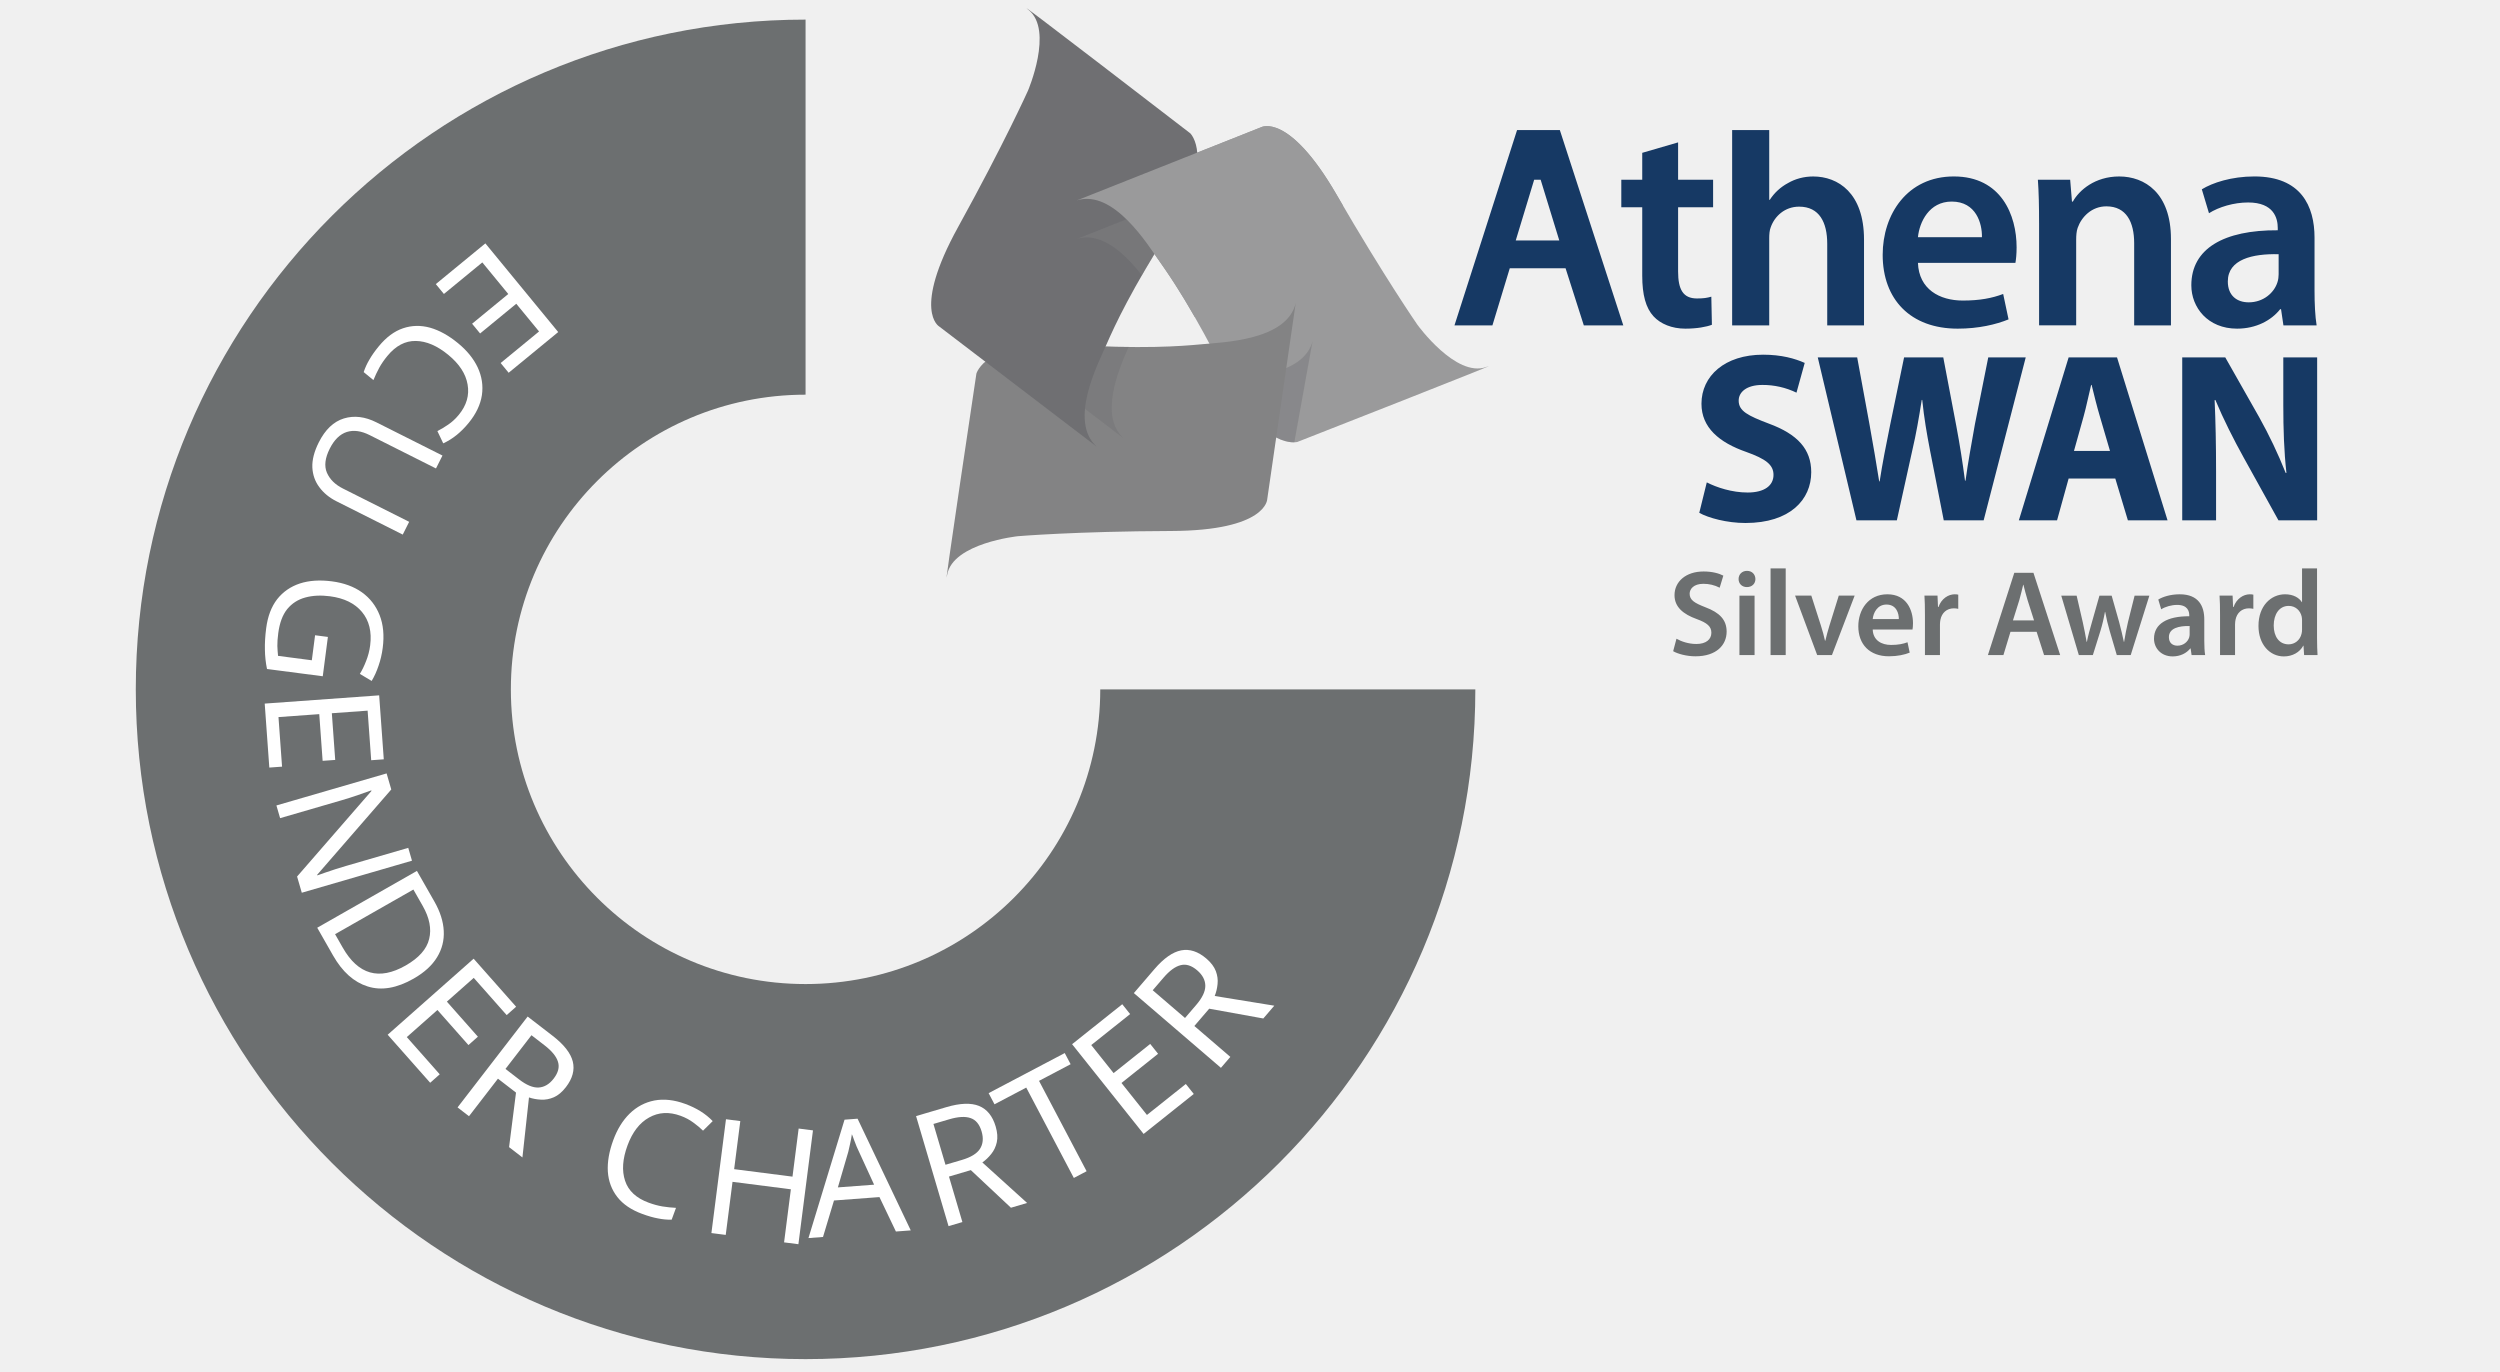
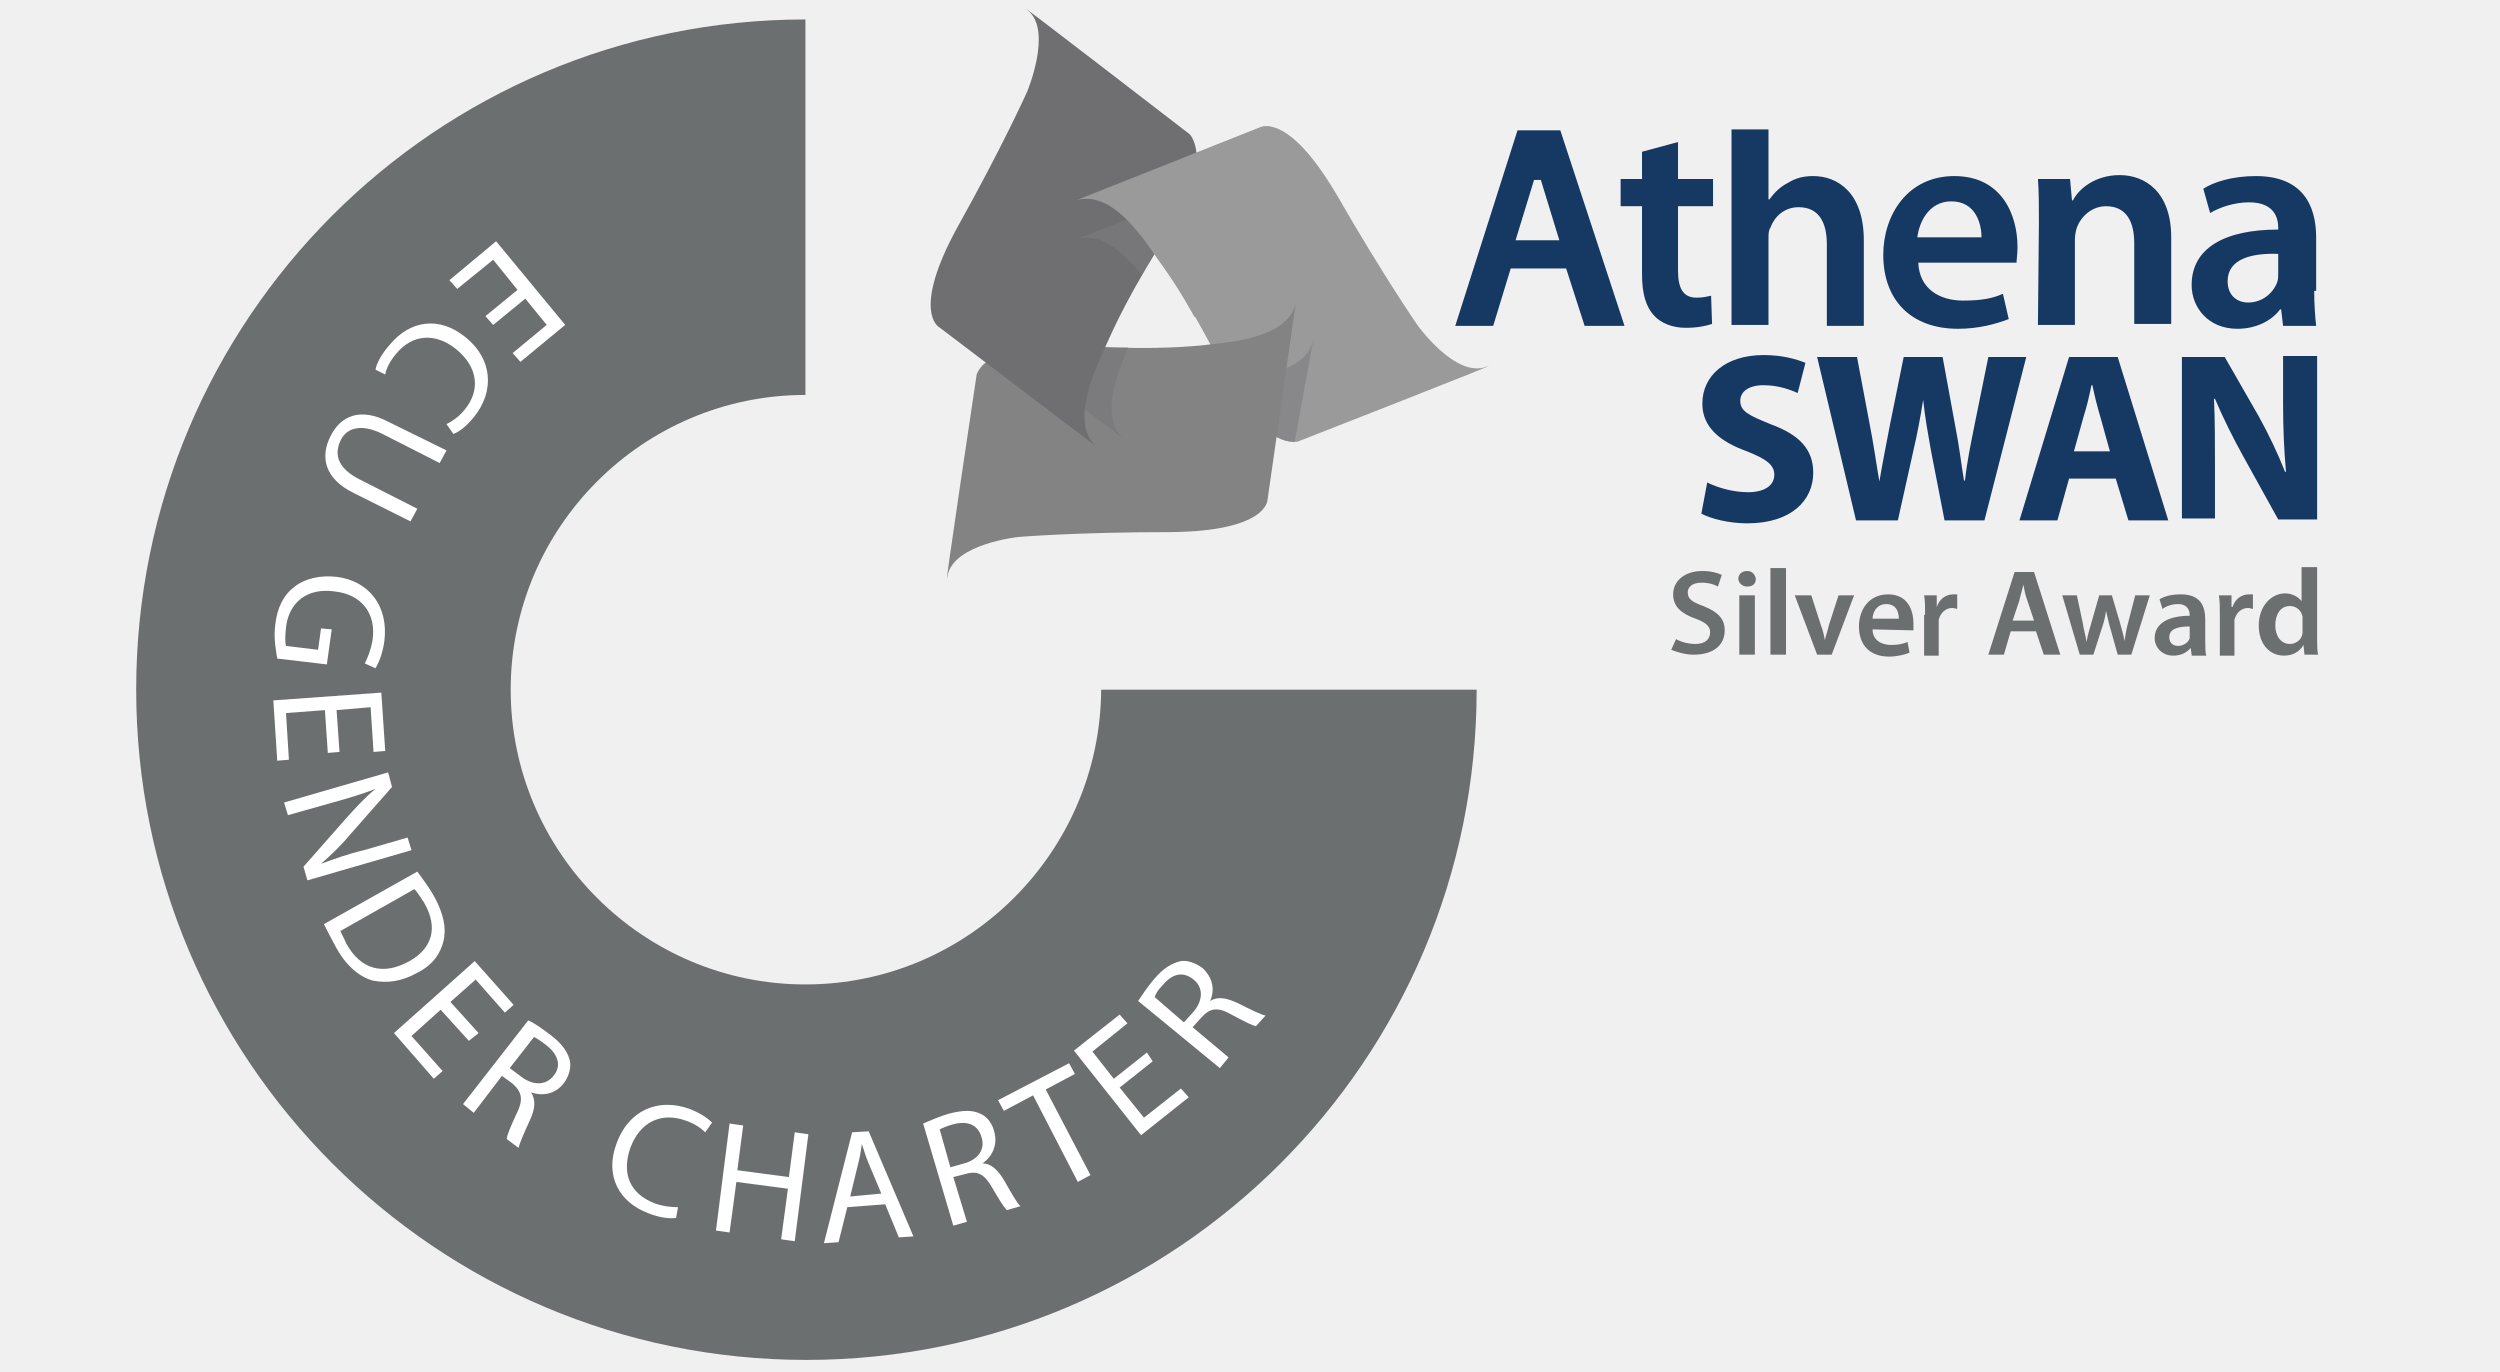
- <svg xmlns="http://www.w3.org/2000/svg" viewBox="0 0 257 141">
-   <path fill="#6C6F70" d="M82.813 101.161c-16.732 0-30.295-13.563-30.296-30.293-.001-16.732 13.562-30.295 30.295-30.295l.001-38.557c-38.028 0-68.854 30.824-68.854 68.852 0 38.024 30.826 68.85 68.854 68.85 38.024 0 68.852-30.826 68.852-68.85h-38.558c-.001 16.731-13.566 30.293-30.294 30.293" />
-   <text transform="rotate(148.671 25.088 18.338)" fill="#FFF" font-family="'MyriadPro-Regular'" font-size="16.524" />
-   <text transform="rotate(140.597 21.273 21.155)" fill="#FFF" font-family="'MyriadPro-Regular'" font-size="16.524">E</text>
-   <text transform="rotate(129.405 14.314 25.567)" fill="#FFF" font-family="'MyriadPro-Regular'" font-size="16.524">C</text>
-   <text transform="rotate(116.686 5.411 31.082)" fill="#FFF" font-family="'MyriadPro-Regular'" font-size="16.524">U</text>
-   <text transform="rotate(107.056 -4.182 37.223)" fill="#FFF" font-family="'MyriadPro-Regular'" font-size="16.524" />
-   <text transform="rotate(97.423 -11.266 41.464)" fill="#FFF" font-family="'MyriadPro-Regular'" font-size="16.525">G</text>
-   <text transform="rotate(85.877 -24.455 49.922)" fill="#FFF" font-family="'MyriadPro-Regular'" font-size="16.524">E</text>
-   <text transform="rotate(73.787 -40.141 59.256)" fill="#FFF" font-family="'MyriadPro-Regular'" font-size="16.524">N</text>
-   <text transform="rotate(60.317 -64.958 74.363)" fill="#FFF" font-family="'MyriadPro-Regular'" font-size="16.524">D</text>
-   <text transform="rotate(48.502 -97.33 95.632)" fill="#FFF" font-family="'MyriadPro-Regular'" font-size="16.524">E</text>
-   <text transform="rotate(37.646 -142.66 123.554)" fill="#FFF" font-family="'MyriadPro-Regular'" font-size="16.524">R</text>
-   <text transform="rotate(29.12 -202.586 165.656)" fill="#FFF" font-family="'MyriadPro-Regular'" font-size="16.524" />
-   <text transform="rotate(20.156 -314.36 230.141)" fill="#FFF" font-family="'MyriadPro-Regular'" font-size="16.524">C</text>
-   <text transform="rotate(7.297 -956.593 624.218)" fill="#FFF" font-family="'MyriadPro-Regular'" font-size="16.524">H</text>
-   <text transform="rotate(-4.289 1740.982 -1046.078)" fill="#FFF" font-family="'MyriadPro-Regular'" font-size="16.524">A</text>
-   <text transform="rotate(-16.443 485.757 -268.846) skewX(-.002)" fill="#FFF" font-family="'MyriadPro-Regular'" font-size="16.524">R</text>
-   <text transform="rotate(-27.773 302.032 -154.906)" fill="#FFF" font-family="'MyriadPro-Regular'" font-size="16.524">T</text>
-   <text transform="rotate(-38.549 226.258 -107.508)" fill="#FFF" font-family="'MyriadPro-Regular'" font-size="16.524">E</text>
-   <text transform="rotate(-49.355 183.017 -79.944)" fill="#FFF" font-family="'MyriadPro-Regular'" font-size="16.524">R</text>
-   <path fill="#163964" d="M172.509 14.637v3.841h3.598v2.829h-3.598v6.608c0 1.813.493 2.767 1.938 2.767.708 0 1.043-.062 1.477-.184l.059 2.888c-.552.215-1.536.4-2.734.4-1.383 0-2.551-.492-3.259-1.261-.8-.861-1.168-2.213-1.168-4.18v-7.039h-2.152v-2.829h2.152v-2.766l3.687-1.074zM197.165 27.023c.096 2.705 2.214 3.874 4.613 3.874 1.751 0 3.011-.247 4.148-.677l.553 2.613c-1.291.523-3.073.953-5.226.953-4.857 0-7.714-3.011-7.714-7.592 0-4.149 2.519-8.055 7.313-8.055 4.89 0 6.455 3.996 6.455 7.286 0 .708-.061 1.262-.123 1.598h-10.019zm6.578-2.641c.031-1.383-.584-3.661-3.105-3.661-2.336 0-3.319 2.122-3.474 3.661h6.579zM209.617 22.934c0-1.721-.029-3.165-.123-4.455h3.32l.184 2.243h.092c.646-1.168 2.276-2.582 4.766-2.582 2.612 0 5.318 1.69 5.318 6.425v8.883h-3.782v-8.454c0-2.15-.796-3.782-2.857-3.782-1.507 0-2.553 1.079-2.952 2.214-.122.338-.152.8-.152 1.229v8.792h-3.813V22.934zM237.933 29.852c0 1.353.063 2.673.216 3.596h-3.413l-.245-1.66h-.091c-.922 1.167-2.491 1.998-4.429 1.998-3.013 0-4.703-2.183-4.703-4.457 0-3.781 3.352-5.688 8.885-5.657v-.245c0-.986-.399-2.613-3.042-2.613-1.477 0-3.014.462-4.028 1.105l-.736-2.458c1.107-.676 3.043-1.323 5.407-1.323 4.796 0 6.18 3.045 6.18 6.302v5.412zm-3.688-3.72c-2.675-.062-5.225.523-5.225 2.798 0 1.475.95 2.15 2.149 2.15 1.507 0 2.613-.984 2.951-2.06.093-.274.124-.583.124-.828v-2.06zM186.395 18.141c-.956 0-1.845.246-2.583.676a5.067 5.067 0 0 0-1.875 1.721h-.061v-7.166h-3.812v20.076h3.812v-8.945c0-.428.031-.83.154-1.137.397-1.136 1.444-2.122 2.92-2.122 2.089 0 2.889 1.631 2.889 3.812v8.392h3.782v-8.822c0-4.795-2.675-6.485-5.226-6.485M160.351 13.37h-4.396l-6.435 20.078h3.901l1.784-5.872h5.735l1.876 5.872h4.058l-6.523-20.078zm-4.532 11.347l1.893-6.239h.667l1.915 6.239h-4.475zM175.457 49.589c1.019.522 2.586 1.042 4.201 1.042 1.738 0 2.658-.72 2.658-1.812 0-1.044-.793-1.641-2.808-2.362-2.784-.971-4.598-2.512-4.598-4.948 0-2.857 2.387-5.047 6.338-5.047 1.892 0 3.281.4 4.277.846l-.847 3.058a7.96 7.96 0 0 0-3.504-.794c-1.642 0-2.438.744-2.438 1.613 0 1.071.946 1.545 3.107 2.365 2.959 1.092 4.352 2.633 4.352 4.994 0 2.808-2.163 5.22-6.763 5.22-1.913 0-3.803-.522-4.747-1.044l.772-3.131zM190.843 53.49l-3.978-16.752h4.053l1.265 6.885c.374 2.014.723 4.177.998 5.865h.047c.276-1.813.673-3.827 1.095-5.892l1.417-6.858h4.028l1.342 7.06c.371 1.963.645 3.753.892 5.618h.053c.249-1.865.62-3.83.969-5.819l1.368-6.858h3.853l-4.326 16.752h-4.101l-1.415-7.207c-.325-1.69-.599-3.258-.798-5.171h-.05c-.299 1.888-.571 3.48-.968 5.171l-1.591 7.207h-4.153zM212.656 49.191l-1.192 4.301h-3.926l5.118-16.754h4.973l5.195 16.754h-4.077l-1.295-4.301h-4.796zm4.252-2.833l-1.043-3.556c-.299-.995-.6-2.238-.846-3.229h-.051c-.249.992-.497 2.259-.771 3.229l-.993 3.556h3.704zM224.333 53.49V36.738h4.423l3.482 6.14a48.358 48.358 0 0 1 2.731 5.742h.076c-.247-2.214-.322-4.476-.322-7.009v-4.873h3.48V53.49h-3.978l-3.579-6.461c-.995-1.79-2.089-3.952-2.908-5.916l-.075.024c.1 2.211.149 4.573.149 7.307v5.046h-3.479z" />
-   <g fill="#6C6F70">
-     <path d="M172.341 65.661c.502.288 1.254.54 2.045.54.992 0 1.543-.465 1.543-1.155 0-.641-.426-1.016-1.505-1.405-1.392-.501-2.284-1.243-2.284-2.459 0-1.38 1.154-2.434 2.986-2.434.917 0 1.594.201 2.033.427l-.377 1.242a3.589 3.589 0 0 0-1.683-.401c-.979 0-1.404.527-1.404 1.017 0 .652.49.953 1.618 1.392 1.469.552 2.185 1.292 2.185 2.51 0 1.355-1.03 2.534-3.213 2.534-.891 0-1.819-.251-2.284-.526l.34-1.282zM180.457 59.525c0 .464-.338.828-.877.828-.516 0-.854-.364-.854-.828 0-.477.35-.841.865-.841.528.001.854.365.866.841zm-1.644 7.817v-6.11h1.557v6.11h-1.557zM182.014 58.433h1.556v8.909h-1.556v-8.909zM186.204 61.231l.991 3.099c.176.539.3 1.029.413 1.531h.038c.111-.502.251-.979.414-1.531l.966-3.099h1.631l-2.333 6.11h-1.518l-2.271-6.11h1.669zM192.515 64.719c.037 1.104.903 1.581 1.882 1.581.716 0 1.23-.1 1.694-.276l.226 1.067c-.527.213-1.256.376-2.134.376-1.982 0-3.149-1.217-3.149-3.086 0-1.694 1.029-3.288 2.986-3.288 1.983 0 2.635 1.631 2.635 2.974 0 .289-.024.514-.05.652h-4.09zm2.684-1.078c.013-.564-.238-1.493-1.267-1.493-.954 0-1.356.865-1.418 1.493h2.685zM197.884 63.201c0-.828-.014-1.417-.051-1.97h1.343l.05 1.167h.05c.303-.865 1.018-1.305 1.67-1.305.15 0 .238.012.363.038v1.456a2.147 2.147 0 0 0-.452-.051c-.739 0-1.241.477-1.38 1.167-.025.138-.05.301-.05.477v3.162h-1.543v-4.141zM206.678 64.946l-.727 2.396h-1.594l2.712-8.457h1.97l2.747 8.457h-1.656l-.766-2.396h-2.686zm2.422-1.167l-.665-2.083c-.162-.515-.301-1.092-.426-1.581h-.025c-.125.489-.252 1.079-.401 1.581l-.653 2.083h2.17zM213.477 61.231l.64 2.773c.139.652.277 1.318.39 1.983h.025c.124-.665.326-1.343.502-1.969l.789-2.786h1.255l.767 2.71c.188.714.351 1.38.489 2.045h.024a28.68 28.68 0 0 1 .4-2.045l.679-2.71h1.518l-1.918 6.11h-1.431l-.729-2.484a19.004 19.004 0 0 1-.465-1.958h-.024a16.18 16.18 0 0 1-.465 1.958l-.778 2.484h-1.441l-1.807-6.11h1.58zM225.296 67.342l-.1-.678h-.038c-.377.477-1.017.815-1.807.815-1.23 0-1.92-.891-1.92-1.819 0-1.543 1.368-2.321 3.625-2.309v-.101c0-.402-.162-1.066-1.241-1.066-.602 0-1.229.188-1.643.452l-.301-1.003c.452-.277 1.241-.54 2.207-.54 1.958 0 2.522 1.243 2.522 2.572v2.208c0 .552.026 1.091.088 1.468h-1.392zm-.201-2.986c-1.091-.025-2.132.213-2.132 1.142 0 .603.389.878.878.878.615 0 1.066-.401 1.204-.84.037-.113.05-.238.05-.339v-.841zM228.22 63.201c0-.828-.014-1.417-.051-1.97h1.342l.05 1.167h.052c.3-.865 1.016-1.305 1.668-1.305.15 0 .238.012.363.038v1.456a2.144 2.144 0 0 0-.451-.051c-.74 0-1.242.477-1.38 1.167-.025.138-.05.301-.05.477v3.162h-1.543v-4.141zM238.192 58.433v7.19c0 .627.025 1.305.051 1.719h-1.38l-.063-.966h-.025c-.363.678-1.105 1.104-1.994 1.104-1.456 0-2.609-1.242-2.609-3.124-.013-2.046 1.267-3.263 2.733-3.263.842 0 1.442.352 1.721.803h.024v-3.463h1.542zm-1.542 5.346a2.17 2.17 0 0 0-.038-.401c-.138-.603-.627-1.092-1.33-1.092-.99 0-1.544.878-1.544 2.02 0 1.117.554 1.933 1.532 1.933.626 0 1.18-.427 1.33-1.092.037-.138.05-.288.05-.451v-.917z" />
+ <svg xmlns="http://www.w3.org/2000/svg" id="Layer_1" viewBox="0 0 257 141">
+   <style>.st0{fill:#6c6f70}.st1{fill:#fff}.st2{font-family:'ArialMT'}.st3{font-size:16.524px}.st4{fill:#163964}.st5{fill:#9a9a9b}.st6{opacity:.4}.st7{fill:none}.st8{fill:#6f6f72}.st9{fill:#838384}</style>
+   <path class="st0" d="M82.8 101.2c-16.7 0-30.3-13.6-30.3-30.3s13.6-30.3 30.3-30.3V2C44.8 2 14 32.8 14 70.9c0 38 30.8 68.9 68.9 68.9 38 0 68.9-30.8 68.9-68.9h-38.6c-.1 16.7-13.7 30.3-30.4 30.3" />
+   <path class="st1" d="M49.9 32.5l3.3-2.7-2.5-3.1-3.7 3-.8-.9 4.8-4 7.1 8.6-4.6 3.8-.8-.9 3.5-2.9-2.2-2.7-3.3 2.7-.8-.9zM38.6 38c.1-.6.6-1.6 1.5-2.6 2-2.4 5-3 7.8-.7 2.7 2.2 3 5.5.8 8.2-.9 1.1-1.7 1.6-2.1 1.7l-.7-1c.6-.3 1.2-.7 1.8-1.4 1.7-2 1.5-4.4-.8-6.3-2.1-1.7-4.5-1.6-6.2.5-.6.7-1 1.5-1.1 2.1l-1-.5zM45.2 47.6l-5.9-3c-2.2-1.1-3.7-.6-4.3.7-.7 1.5-.2 2.9 2 4l5.9 3-.7 1.3-5.8-2.9c-3.1-1.5-3.5-3.8-2.4-5.9 1-2 3-3 6-1.4l5.9 2.9-.7 1.3z" />
+   <text transform="rotate(107.056 -4.182 37.223)" class="st1 st2 st3" />
+   <path class="st1" d="M28.5 67.7c-.1-.7-.4-2-.2-3.5.2-1.7.8-3 2-3.9 1-.8 2.6-1.2 4.3-1 3.3.4 5.4 3 4.9 6.7-.2 1.3-.6 2.2-.9 2.7l-1.1-.5c.3-.6.6-1.3.8-2.4.4-2.7-1.1-4.7-3.9-5-2.8-.4-4.7 1.1-5 3.7-.1.9-.1 1.6 0 1.9l3.3.4.3-2.2 1.1.1-.5 3.6-5.1-.6zM33.7 77.4l-.3-4.4-4 .3.3 4.8-1.2.1-.4-6.2 11.1-.8.4 6-1.2.1-.3-4.6-3.5.3.3 4.3-1.2.1zM29.2 82.5l10.7-3.1.4 1.5-4.4 5c-1 1.2-2 2.1-2.9 2.9 1.4-.5 2.7-1 4.4-1.4l4.5-1.3.4 1.3-10.7 3.1-.4-1.4 4.4-5c1-1.1 2-2.2 3-3-1.3.5-2.6.9-4.4 1.4l-4.6 1.3-.4-1.3zM42.9 89.6c.5.7 1.2 1.6 1.7 2.5 1 1.8 1.3 3.3 1 4.6-.3 1.3-1.1 2.5-2.7 3.3-1.6.9-3.1 1.1-4.6.8-1.4-.4-2.8-1.6-3.8-3.5-.5-.9-.9-1.7-1.2-2.3l9.6-5.4zM35 95.7c.1.3.4.8.6 1.3 1.5 2.7 3.8 3.3 6.5 1.8 2.3-1.3 3-3.4 1.5-6-.4-.6-.7-1.1-1-1.4L35 95.7zM48.2 107l-2.9-3.2-3 2.7 3.2 3.6-.9.8-4.1-4.7 8.3-7.4 4 4.5-.9.8-3-3.4-2.6 2.3 2.9 3.2-1 .8zM54.3 104.9c.7.3 1.5.9 2.3 1.5 1.2.9 1.8 1.8 2 2.7.1.7-.1 1.5-.6 2.2-.9 1.2-2.2 1.4-3.4 1 .5.8.4 1.7-.1 2.8-.7 1.5-1.1 2.5-1.2 2.9l-1.2-.9c0-.4.4-1.3 1-2.6.7-1.4.6-2.2-.4-3.1l-1.1-.8-2.9 3.8-1.1-.9 6.7-8.6zm-1.9 4.9l1.2.9c1.2.9 2.5.9 3.3-.1.9-1.1.4-2.3-.8-3.2-.5-.4-1-.7-1.2-.8l-2.5 3.2z" />
+   <text transform="rotate(29.12 -202.586 165.656)" class="st1 st2 st3" />
+   <path class="st1" d="M69.5 125.2c-.6.1-1.7 0-2.9-.5-2.9-1.1-4.5-3.8-3.2-7.2 1.2-3.3 4.2-4.7 7.5-3.5 1.3.5 2 1.1 2.3 1.4l-.7 1c-.4-.4-1.1-.9-2-1.2-2.5-.9-4.7.1-5.7 2.8-.9 2.6-.1 4.7 2.5 5.7.8.3 1.7.4 2.4.4l-.2 1.1zM76.4 115.7l-.6 4.6 5.3.7.6-4.6 1.4.2-1.4 11-1.4-.2.7-5.2-5.3-.7-.7 5.2-1.4-.2 1.4-11 1.4.2zM87.1 124.1l-.9 3.6-1.5.1 2.9-11.4 1.7-.1 4.6 10.8-1.5.1-1.4-3.4-3.9.3zm3.5-1.4l-1.3-3.1c-.3-.7-.5-1.4-.7-2-.1.7-.2 1.4-.4 2.1l-.8 3.3 3.2-.3zM94.9 115.5c.7-.3 1.6-.7 2.6-1 1.5-.4 2.5-.4 3.3 0 .7.3 1.2 1 1.4 1.8.4 1.4-.2 2.6-1.2 3.3.9 0 1.6.7 2.2 1.7.8 1.4 1.3 2.3 1.7 2.7l-1.4.4c-.3-.3-.8-1.1-1.5-2.3-.8-1.4-1.5-1.8-2.8-1.4l-1.2.3 1.4 4.6-1.4.4-3.1-10.5zm2.8 4.5l1.4-.4c1.5-.4 2.2-1.5 1.8-2.7-.4-1.4-1.6-1.7-3-1.3-.7.2-1.1.4-1.3.5l1.1 3.9zM106.2 112.6l-3 1.6-.6-1.1 7.3-3.8.6 1.1-3 1.6 4.6 8.8-1.3.7-4.6-8.9zM118.5 109.1l-3.4 2.7 2.5 3.1 3.8-3 .8.9-4.9 3.9-6.9-8.7 4.7-3.7.8.9-3.6 2.9 2.2 2.8 3.4-2.7.6.9zM117 102.9c.4-.6 1-1.5 1.6-2.2 1-1.2 1.9-1.7 2.8-1.9.7-.1 1.5.2 2.2.7 1.1 1 1.3 2.3.8 3.4.8-.5 1.7-.3 2.8.2 1.4.7 2.4 1.2 2.9 1.3l-1 1.1c-.4-.1-1.2-.5-2.5-1.2-1.4-.8-2.2-.7-3.1.3l-.9 1 3.7 3.1-.9 1.1-8.4-6.9zm4.7 2.2l1-1.1c1-1.2 1-2.5 0-3.3-1.1-.9-2.2-.6-3.2.6-.5.5-.7.9-.8 1.2l3 2.6z" />
+   <path class="st4" d="M172.5 14.6v3.8h3.6v2.8h-3.6v6.6c0 1.8.5 2.8 1.9 2.8.7 0 1-.1 1.5-.2l.1 2.9c-.6.2-1.5.4-2.7.4-1.4 0-2.6-.5-3.3-1.3-.8-.9-1.2-2.2-1.2-4.2v-7h-2.2v-2.8h2.2v-2.8l3.7-1zM197.2 27c.1 2.7 2.2 3.9 4.6 3.9 1.8 0 3-.2 4.1-.7l.6 2.6c-1.3.5-3.1 1-5.2 1-4.9 0-7.7-3-7.7-7.6 0-4.1 2.5-8.1 7.3-8.1 4.9 0 6.5 4 6.5 7.3 0 .7-.1 1.3-.1 1.6h-10.1zm6.5-2.6c0-1.4-.6-3.7-3.1-3.7-2.3 0-3.3 2.1-3.5 3.7h6.6zM209.6 22.9c0-1.7 0-3.2-.1-4.5h3.3l.2 2.2h.1c.6-1.2 2.3-2.6 4.8-2.6 2.6 0 5.3 1.7 5.3 6.4v8.9h-3.8V25c0-2.2-.8-3.8-2.9-3.8-1.5 0-2.6 1.1-3 2.2-.1.3-.2.8-.2 1.2v8.8h-3.8l.1-10.5zM237.9 29.9c0 1.4.1 2.7.2 3.6h-3.4l-.2-1.7h-.1c-.9 1.2-2.5 2-4.4 2-3 0-4.7-2.2-4.7-4.5 0-3.8 3.4-5.7 8.9-5.7v-.2c0-1-.4-2.6-3-2.6-1.5 0-3 .5-4 1.1l-.7-2.5c1.1-.7 3-1.3 5.4-1.3 4.8 0 6.2 3 6.2 6.3v5.5h-.2zm-3.7-3.8c-2.7-.1-5.2.5-5.2 2.8 0 1.5 1 2.2 2.1 2.2 1.5 0 2.6-1 3-2.1.1-.3.1-.6.1-.8v-2.1zM186.4 18.1c-1 0-1.8.2-2.6.7-.8.4-1.4 1-1.9 1.7h-.1v-7.2H178v20.1h3.8v-8.9c0-.4 0-.8.2-1.1.4-1.1 1.4-2.1 2.9-2.1 2.1 0 2.9 1.6 2.9 3.8v8.4h3.8v-8.8c0-4.9-2.7-6.6-5.2-6.6M160.4 13.4H156l-6.4 20.1h3.9l1.8-5.9h5.7l1.9 5.9h4.1l-6.6-20.1zm-4.6 11.3l1.9-6.2h.7l1.9 6.2h-4.5zM175.5 49.6c1 .5 2.6 1 4.2 1 1.7 0 2.7-.7 2.7-1.8 0-1-.8-1.6-2.8-2.4-2.8-1-4.6-2.5-4.6-4.9 0-2.9 2.4-5 6.3-5 1.9 0 3.3.4 4.3.8l-.8 3.1c-.7-.3-1.9-.8-3.5-.8s-2.4.7-2.4 1.6c0 1.1.9 1.5 3.1 2.4 3 1.1 4.4 2.6 4.4 5 0 2.8-2.2 5.2-6.8 5.2-1.9 0-3.8-.5-4.7-1l.6-3.2zM190.8 53.5l-4-16.8h4.1l1.3 6.9c.4 2 .7 4.2 1 5.9.3-1.8.7-3.8 1.1-5.9l1.4-6.9h4l1.3 7.1c.4 2 .6 3.8.9 5.6h.1c.2-1.9.6-3.8 1-5.8l1.4-6.9h3.9L204 53.5h-4.1l-1.4-7.2c-.3-1.7-.6-3.3-.8-5.2-.3 1.9-.6 3.5-1 5.2l-1.6 7.2h-4.3zM212.7 49.2l-1.2 4.3h-3.9l5.1-16.8h5l5.2 16.8h-4.1l-1.3-4.3h-4.8zm4.2-2.8l-1-3.6c-.3-1-.6-2.2-.8-3.2h-.1c-.2 1-.5 2.3-.8 3.2l-1 3.6h3.7zM224.3 53.5V36.7h4.4l3.5 6.1c1 1.8 2 3.9 2.7 5.7h.1c-.2-2.2-.3-4.5-.3-7v-4.9h3.5v16.8h-4l-3.6-6.5c-1-1.8-2.1-4-2.9-5.9h-.1c.1 2.2.1 4.6.1 7.3v5h-3.4v.2z" />
+   <path class="st0" d="M172.3 65.7c.5.3 1.3.5 2 .5 1 0 1.5-.5 1.5-1.2 0-.6-.4-1-1.5-1.4-1.4-.5-2.3-1.2-2.3-2.5 0-1.4 1.2-2.4 3-2.4.9 0 1.6.2 2 .4l-.4 1.2c-.3-.2-.9-.4-1.7-.4-1 0-1.4.5-1.4 1 0 .7.5 1 1.6 1.4 1.5.6 2.2 1.3 2.2 2.5 0 1.4-1 2.5-3.2 2.5-.9 0-1.8-.3-2.3-.5l.5-1.1zM180.5 59.5c0 .5-.3.8-.9.8-.5 0-.9-.4-.9-.8 0-.5.4-.8.9-.8s.8.3.9.8zm-1.7 7.8v-6.1h1.6v6.1h-1.6zM182 58.4h1.6v8.9H182v-8.9zM186.2 61.2l1 3.1c.2.5.3 1 .4 1.5.1-.5.3-1 .4-1.5l1-3.1h1.6l-2.3 6.1h-1.5l-2.3-6.1h1.7zM192.5 64.7c0 1.1.9 1.6 1.9 1.6.7 0 1.2-.1 1.7-.3l.2 1.1c-.5.2-1.3.4-2.1.4-2 0-3.1-1.2-3.1-3.1 0-1.7 1-3.3 3-3.3s2.6 1.6 2.6 3v.7l-4.2-.1zm2.7-1.1c0-.6-.2-1.5-1.3-1.5-1 0-1.4.9-1.4 1.5h2.7zM197.9 63.2c0-.8 0-1.4-.1-2h1.3v1.2c.3-.9 1-1.3 1.7-1.3h.4v1.5c-.1 0-.3-.1-.5-.1-.7 0-1.2.5-1.4 1.2v3.7h-1.5v-4.2h.1zM206.7 64.9l-.7 2.4h-1.6l2.7-8.5h2l2.7 8.5h-1.7l-.8-2.4h-2.6zm2.4-1.1l-.7-2.1c-.2-.5-.3-1.1-.4-1.6-.1.5-.3 1.1-.4 1.6l-.7 2.1h2.2zM213.5 61.2l.6 2.8c.1.7.3 1.3.4 2 .1-.7.3-1.3.5-2l.8-2.8h1.3l.8 2.7c.2.7.4 1.4.5 2 .1-.7.2-1.3.4-2l.7-2.7h1.5l-1.9 6.1h-1.4l-.7-2.5c-.2-.6-.3-1.2-.5-2-.1.8-.3 1.4-.5 2l-.8 2.5h-1.4l-1.8-6.1h1.5zM225.3 67.3l-.1-.7c-.4.5-1 .8-1.8.8-1.2 0-1.9-.9-1.9-1.8 0-1.5 1.4-2.3 3.6-2.3v-.1c0-.4-.2-1.1-1.2-1.1-.6 0-1.2.2-1.6.5l-.3-1c.5-.3 1.2-.5 2.2-.5 2 0 2.5 1.2 2.5 2.6v2.2c0 .6 0 1.1.1 1.5h-1.5v-.1zm-.2-2.9c-1.1 0-2.1.2-2.1 1.1 0 .6.4.9.9.9.6 0 1.1-.4 1.2-.8v-1.2zM228.2 63.2c0-.8 0-1.4-.1-2h1.3v1.2h.1c.3-.9 1-1.3 1.7-1.3h.4v1.5c-.1 0-.3-.1-.5-.1-.7 0-1.2.5-1.4 1.2v3.7h-1.5v-4.2zM238.2 58.4v7.2c0 .6 0 1.3.1 1.7h-1.4l-.1-1c-.4.7-1.1 1.1-2 1.1-1.5 0-2.6-1.2-2.6-3.1 0-2 1.3-3.3 2.7-3.3.8 0 1.4.4 1.7.8v-3.5h1.6v.1zm-1.5 5.4v-.4c-.1-.6-.6-1.1-1.3-1.1-1 0-1.5.9-1.5 2s.6 1.9 1.5 1.9c.6 0 1.2-.4 1.3-1.1v-1.3z" />
+   <path class="st5" d="M110.7 20.6l18.9-7.5s2.8-1.6 7.8 6.9c4.9 8.5 8.3 13.4 8.3 13.4s3.9 5.5 7.1 4.3c3.1-1.1-19.4 7.7-19.4 7.7s-3.4.9-7.1-6.4c-3.7-7.3-5.8-10.4-7.1-12.2-1.3-1.7-4.7-7.4-8.5-6.2" />
+   <g class="st6">
+     <path class="st7" d="M126.2 35.1h8.7v10.4h-8.7z" />
+     <path class="st8" d="M126.2 38.9s0 .1 0 0c3.1 6.1 6 6.6 6.9 6.5L135 35c-.9 3.4-6 3.8-8.8 3.9" />
  </g>
-   <path fill="#9A9A9B" d="M110.706 20.597l18.936-7.517s2.823-1.58 7.76 6.934c4.935 8.51 8.315 13.38 8.315 13.38s3.945 5.455 7.061 4.333c3.114-1.122-19.416 7.708-19.416 7.708s-3.428.898-7.098-6.389c-3.673-7.288-5.782-10.361-7.052-12.161-1.272-1.795-4.735-7.439-8.506-6.288" />
-   <g opacity=".4">
-     <path fill="none" d="M126.196 35.067h8.738V45.47h-8.738z" />
-     <path fill="#6F6F72" d="M126.196 38.916l.067.132c3.027 6.007 5.886 6.451 6.796 6.423l1.875-10.403c-.876 3.302-5.968 3.713-8.738 3.848" />
+   <path class="st9" d="M133.2 31.2l-2.9 20.2s0 3.2-9.9 3.3c-9.8 0-15.7.5-15.7.5s-6.7.7-7.3 4c-.6 3.3 3-20.7 3-20.7s.9-3.4 9.1-3c8.1.5 11.9.2 14.1 0 2.1-.3 8.7-.5 9.6-4.3" />
+   <g class="st6">
+     <path class="st7" d="M103.6 35.4H116v9.7h-12.4z" />
+     <path class="st8" d="M115.5 45.1c-2.5-2.2-.6-6.8.5-9.4-1.8 0-4-.1-6.6-.2-2.6-.1-4.5.1-5.9.5l12 9.1z" />
  </g>
-   <path fill="#838384" d="M133.198 31.155l-2.926 20.163s-.04 3.232-9.877 3.268c-9.84.036-15.747.535-15.747.535s-6.696.701-7.277 3.959c-.581 3.26 3.002-20.672 3.002-20.672s.93-3.418 9.077-2.966c8.149.452 11.868.153 14.059-.05 2.19-.207 8.805-.393 9.689-4.237" />
-   <g opacity=".4">
-     <path fill="none" d="M103.593 35.398h12.435v9.679h-12.435z" />
-     <path fill="#6F6F72" d="M115.528 45.077c-2.499-2.249-.648-6.85.5-9.408a147.35 147.35 0 0 1-6.58-.23c-2.639-.145-4.517.114-5.855.534l11.935 9.104z" />
+   <path class="st8" d="M112.7 45.9L96.5 33.6s-2.8-1.6 1.9-10.2c4.8-8.6 7.2-14 7.2-14s2.6-6.2.1-8.3c-2.6-2.1 16.6 12.7 16.6 12.7s2.5 2.5-1.8 9.4c-4.4 6.9-5.9 10.3-6.8 12.3-.8 1.9-3.9 7.8-1 10.4" />
+   <g class="st6">
+     <path class="st7" d="M110.7 20h11.5v8.3h-11.5z" />
+     <path class="st9" d="M122.2 20l-11.5 4.6c2.6-.8 5 1.6 6.7 3.7.8-1.5 1.9-3.2 3.2-5.2.7-1.2 1.2-2.2 1.6-3.1" />
  </g>
-   <path fill="#6F6F72" d="M112.745 45.921l-16.198-12.36s-2.807-1.603 1.945-10.218c4.754-8.617 7.185-14.024 7.185-14.024s2.645-6.189.077-8.282c-2.566-2.092 16.609 12.67 16.609 12.67s2.536 2.474-1.818 9.375c-4.356 6.901-5.904 10.296-6.79 12.308-.885 2.014-3.94 7.89-1.01 10.531" />
-   <g opacity=".4">
-     <path fill="none" d="M110.706 20.008h11.478V28.3h-11.478z" />
-     <path fill="#838384" d="M122.184 20.007l-11.478 4.555c2.567-.785 4.993 1.582 6.679 3.739a147.54 147.54 0 0 1 3.161-5.218c.721-1.147 1.251-2.165 1.638-3.076" />
-   </g>
-   <path fill="#9A9A9B" d="M119.212 26.886c.805 1.14 1.951 2.803 3.617 5.719 3.743-5.278 8.699-9.665 15.231-11.459a171.52 171.52 0 0 1-.659-1.135c-4.937-8.509-7.76-6.929-7.76-6.929l-18.936 7.517c3.772-1.153 7.235 4.489 8.507 6.287" />
+   <path class="st5" d="M119.2 26.9c.8 1.1 2 2.8 3.6 5.7 3.7-5.3 8.7-9.7 15.2-11.5-.2-.4-.4-.7-.7-1.1-4.9-8.5-7.8-6.9-7.8-6.9l-18.9 7.5c3.9-1.2 7.3 4.5 8.6 6.3" />
</svg>
